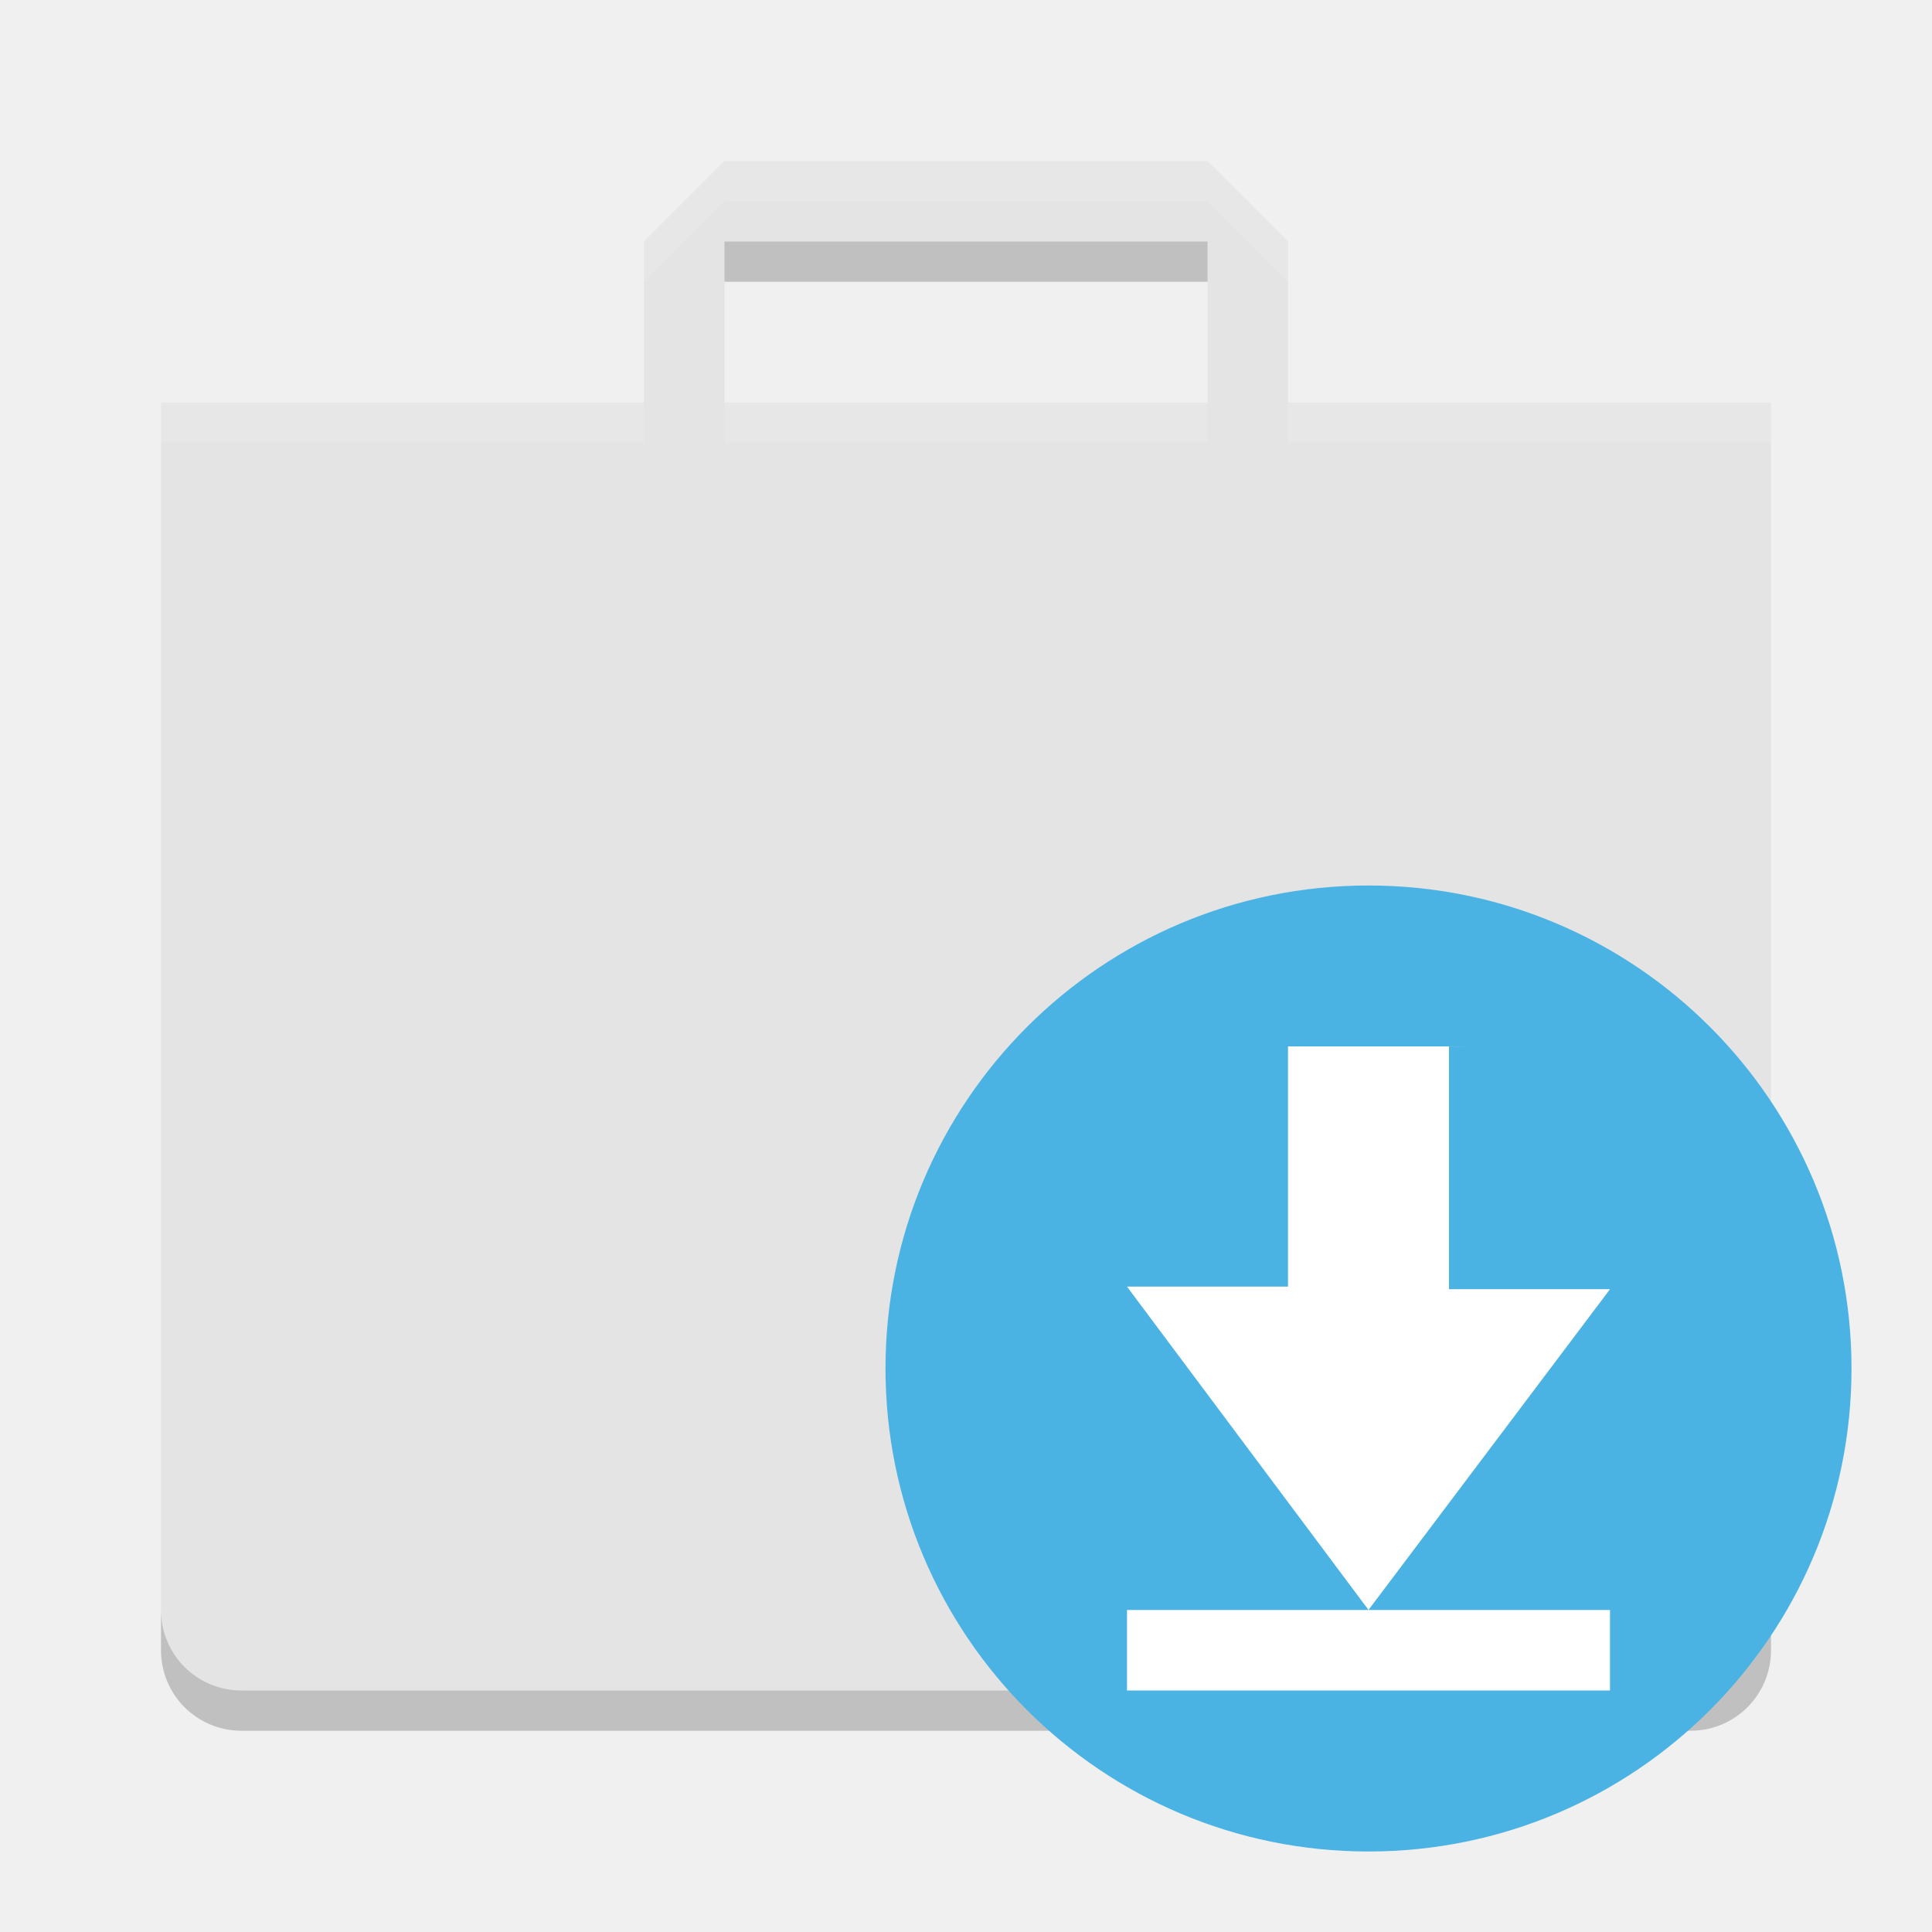
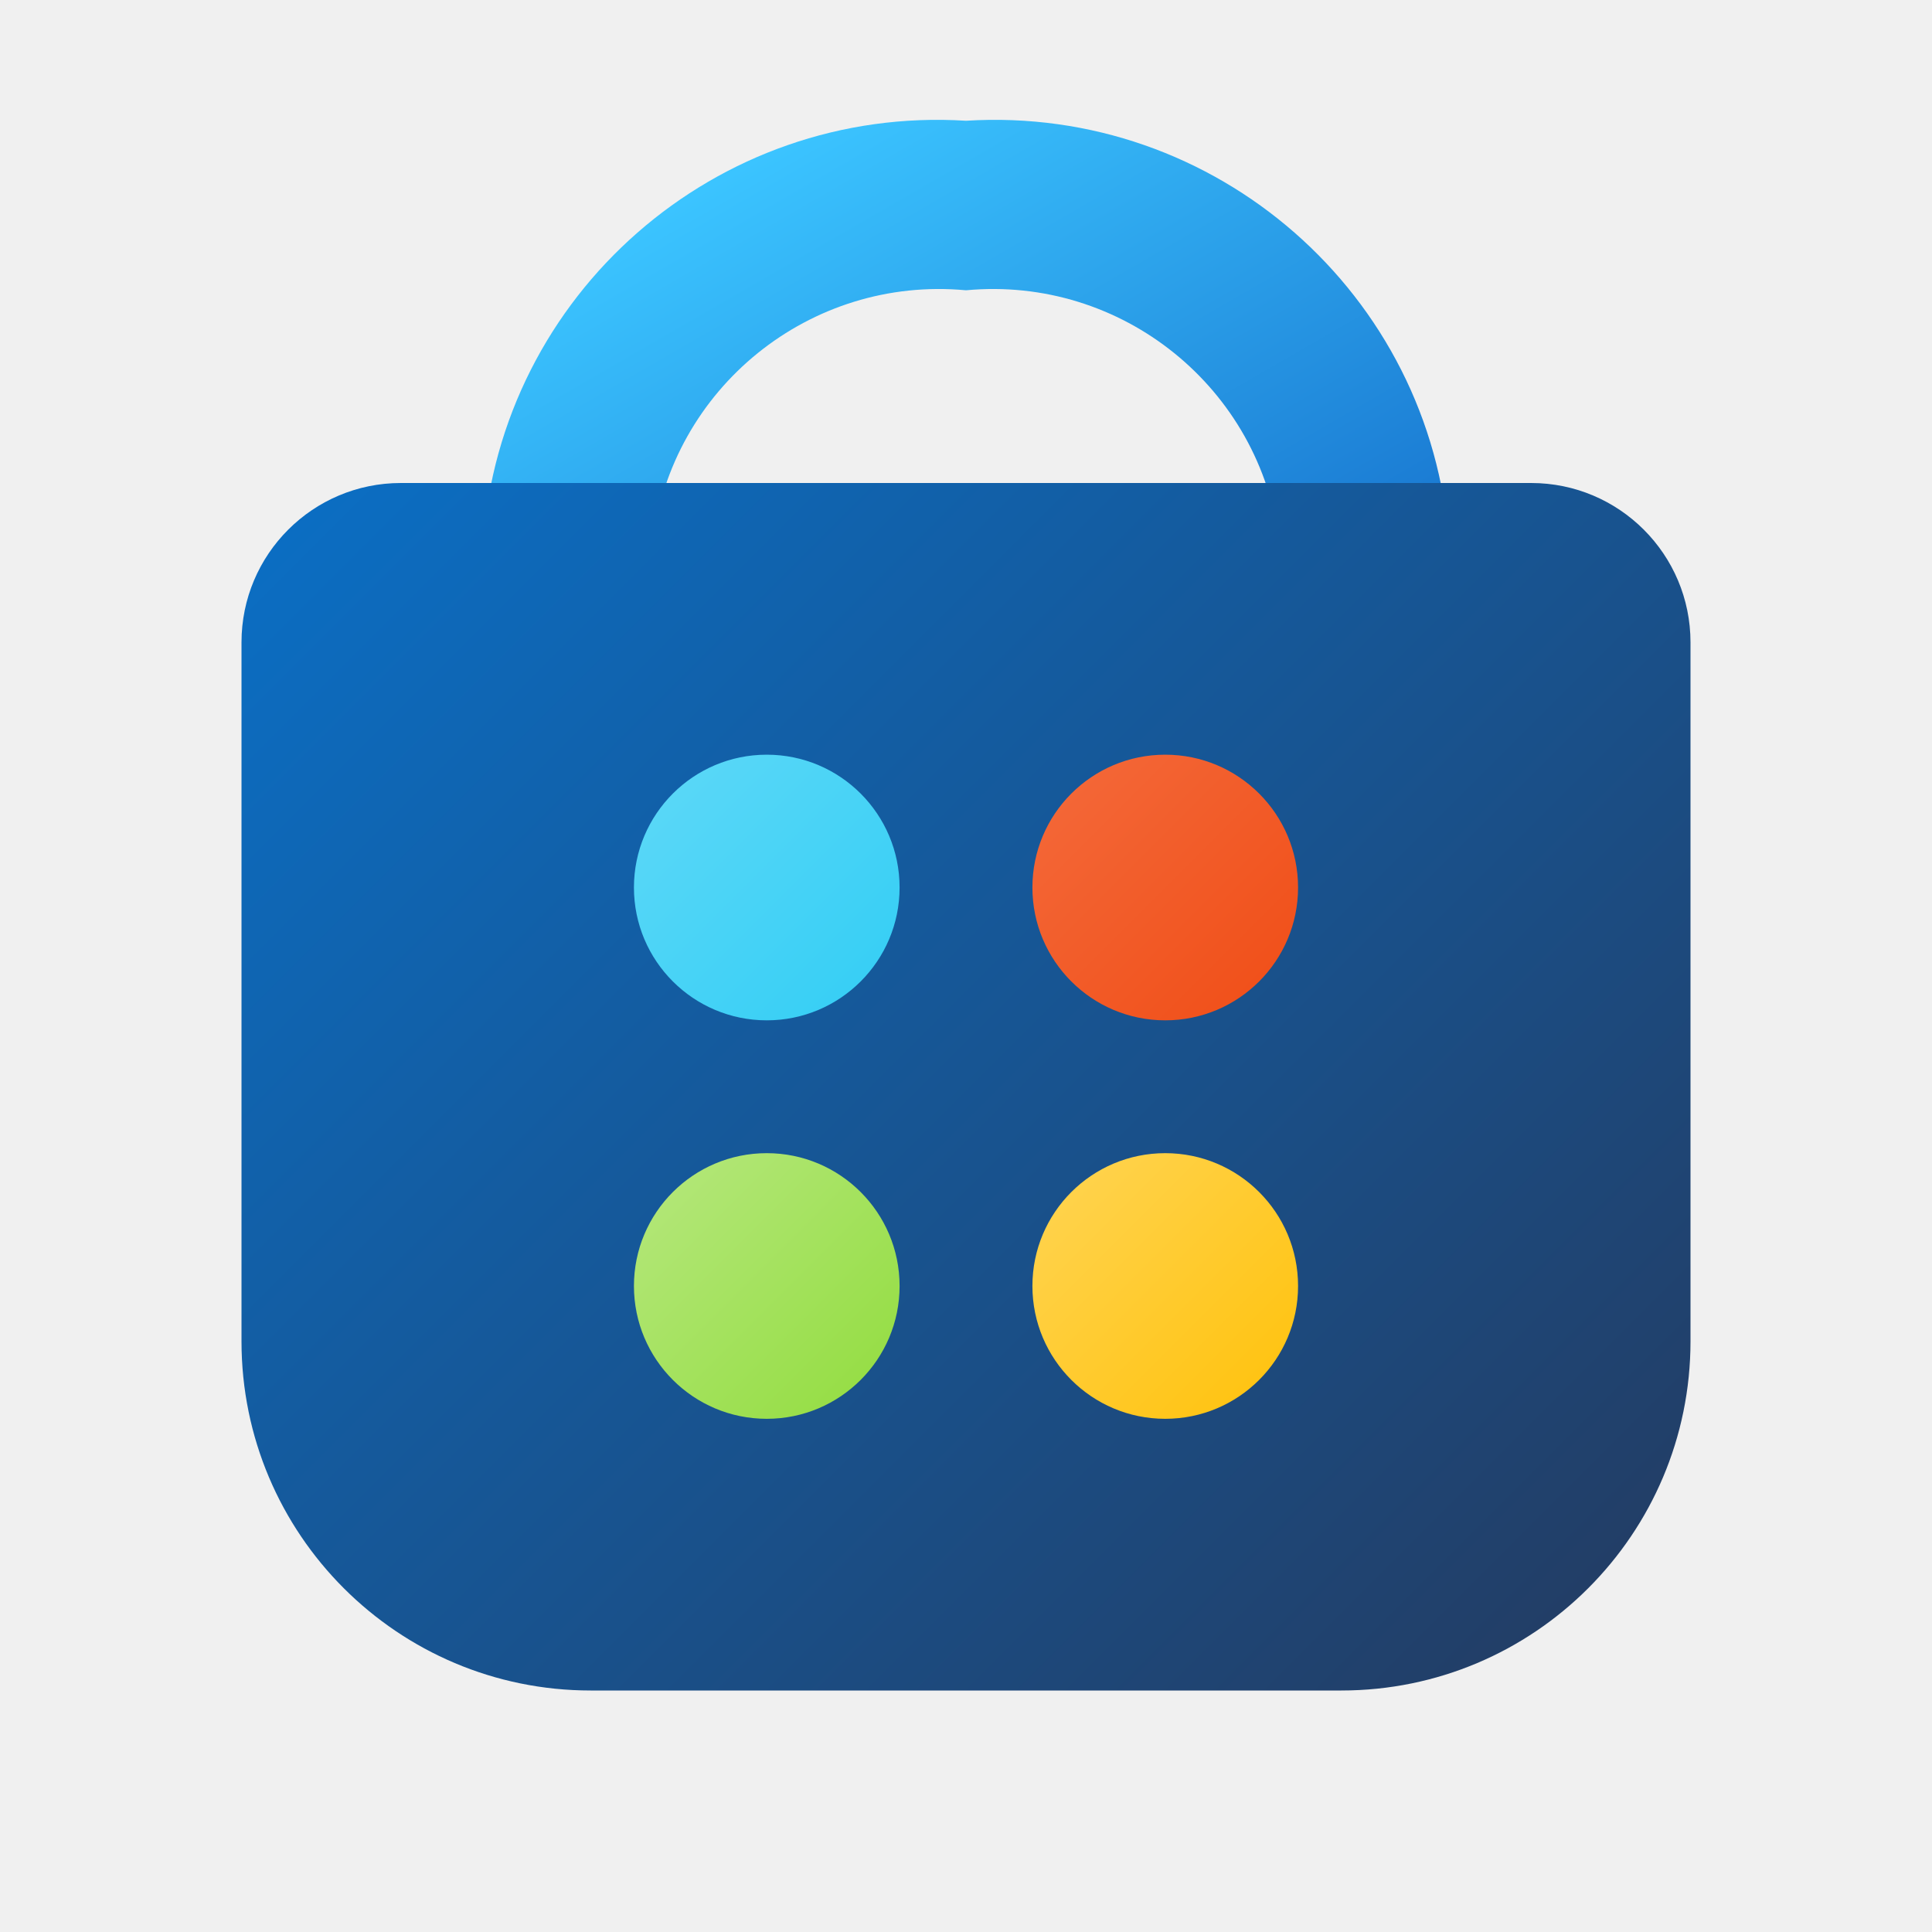
- <svg xmlns="http://www.w3.org/2000/svg" width="24" height="24" version="1">
-   <g transform="translate(1,1)">
-     <path fill="#e4e4e4" d="m8 1-1 1v2h-6v15c0 0.554 0.446 1 1 1h18c0.554 0 1-0.446 1-1v-15h-6v-2l-1-1zm0 1h6v2h-6z" />
-     <path fill="#fff" opacity=".1" d="m8 1-1 1v0.5l1-1h6l1 1v-0.5l-1-1h-6zm-7 3v0.5h6v-0.5h-6zm7 0v0.5h6v-0.5h-6zm7 0v0.5h6v-0.5h-6z" />
-     <path opacity=".2" d="m8 2v0.5h6v-0.5h-6zm-7 17v0.5c0 0.554 0.446 1 1 1h18c0.554 0 1-0.446 1-1v-0.5c0 0.554-0.446 1-1 1h-18c-0.554 0-1-0.446-1-1z" />
-     <circle fill="#4ab3e4" cx="16" cy="16" r="6" />
-     <path fill="#fff" d="m17 12v3.015h2l-3 3.984-3-4.016h2v-2.984h2.297z" />
-     <path fill="#fff" d="m13 19h6v1h-6z" />
+ <svg xmlns="http://www.w3.org/2000/svg" viewBox="0 0 8 8">
+   <defs>
+     <style>.cls-1{fill:none;}.cls-2{fill:url(#Gradiente_sem_nome_6);}.cls-3{clip-path:url(#clip-path);}.cls-4{fill:url(#Gradiente_sem_nome_5);}.cls-5{fill:url(#Gradiente_sem_nome_113);}.cls-6{fill:url(#Gradiente_sem_nome_161);}.cls-7{fill:url(#Gradiente_sem_nome_354);}.cls-8{fill:url(#Gradiente_sem_nome_201);}</style>
+     <linearGradient id="Gradiente_sem_nome_6" x1="3.092" y1="0.677" x2="4.908" y2="3.823" gradientUnits="userSpaceOnUse">
+       <stop offset="0" stop-color="#3bc4ff" />
+       <stop offset="1" stop-color="#0e5fc2" />
+     </linearGradient>
+     <clipPath id="clip-path">
+       <path class="cls-1" d="M1.66,2H6.34A.66.66,0,0,1,7,2.66V5.554A1.446,1.446,0,0,1,5.554,7H2.446A1.446,1.446,0,0,1,1,5.554V2.66A.66.66,0,0,1,1.66,2Z" />
+     </clipPath>
+     <linearGradient id="Gradiente_sem_nome_5" x1="1" y1="1" x2="7" y2="7" gradientUnits="userSpaceOnUse">
+       <stop offset="0" stop-color="#0874cf" />
+       <stop offset="1" stop-color="#243a5f" />
+     </linearGradient>
+     <linearGradient id="Gradiente_sem_nome_113" x1="2.786" y1="3.286" x2="3.564" y2="4.064" gradientUnits="userSpaceOnUse">
+       <stop offset="0" stop-color="#58d7f7" />
+       <stop offset="1" stop-color="#38cff5" />
+     </linearGradient>
+     <linearGradient id="Gradiente_sem_nome_161" x1="4.436" y1="3.286" x2="5.214" y2="4.064" gradientUnits="userSpaceOnUse">
+       <stop offset="0" stop-color="#f36636" />
+       <stop offset="1" stop-color="#f1511b" />
+     </linearGradient>
+     <linearGradient id="Gradiente_sem_nome_354" x1="2.786" y1="4.936" x2="3.564" y2="5.714" gradientUnits="userSpaceOnUse">
+       <stop offset="0" stop-color="#b1e675" />
+       <stop offset="1" stop-color="#97de47" />
+     </linearGradient>
+     <linearGradient id="Gradiente_sem_nome_201" x1="4.436" y1="4.936" x2="5.214" y2="5.714" gradientUnits="userSpaceOnUse">
+       <stop offset="0" stop-color="#ffd24a" />
+       <stop offset="1" stop-color="#ffc414" />
+     </linearGradient>
+   </defs>
+   <g id="Camada_1" data-name="Camada 1">
+     <path class="cls-2" d="M4,1.202A1.195,1.195,0,0,1,5.298,2.25,1.195,1.195,0,0,1,4,3.298,1.195,1.195,0,0,1,2.702,2.25,1.195,1.195,0,0,1,4,1.202M4,.5A1.887,1.887,0,0,0,2,2.25,1.887,1.887,0,0,0,4,4,1.887,1.887,0,0,0,6,2.25,1.887,1.887,0,0,0,4,.5Z" />
+     <g class="cls-3">
+       <rect class="cls-4" x="1" y="1" width="6" height="6" />
+     </g>
+   </g>
+   <g id="Camada_2" data-name="Camada 2">
+     <circle class="cls-5" cx="3.175" cy="3.675" r="0.55" />
+     <circle class="cls-6" cx="4.825" cy="3.675" r="0.55" />
+     <circle class="cls-7" cx="3.175" cy="5.325" r="0.55" />
+     <circle class="cls-8" cx="4.825" cy="5.325" r="0.55" />
  </g>
</svg>
